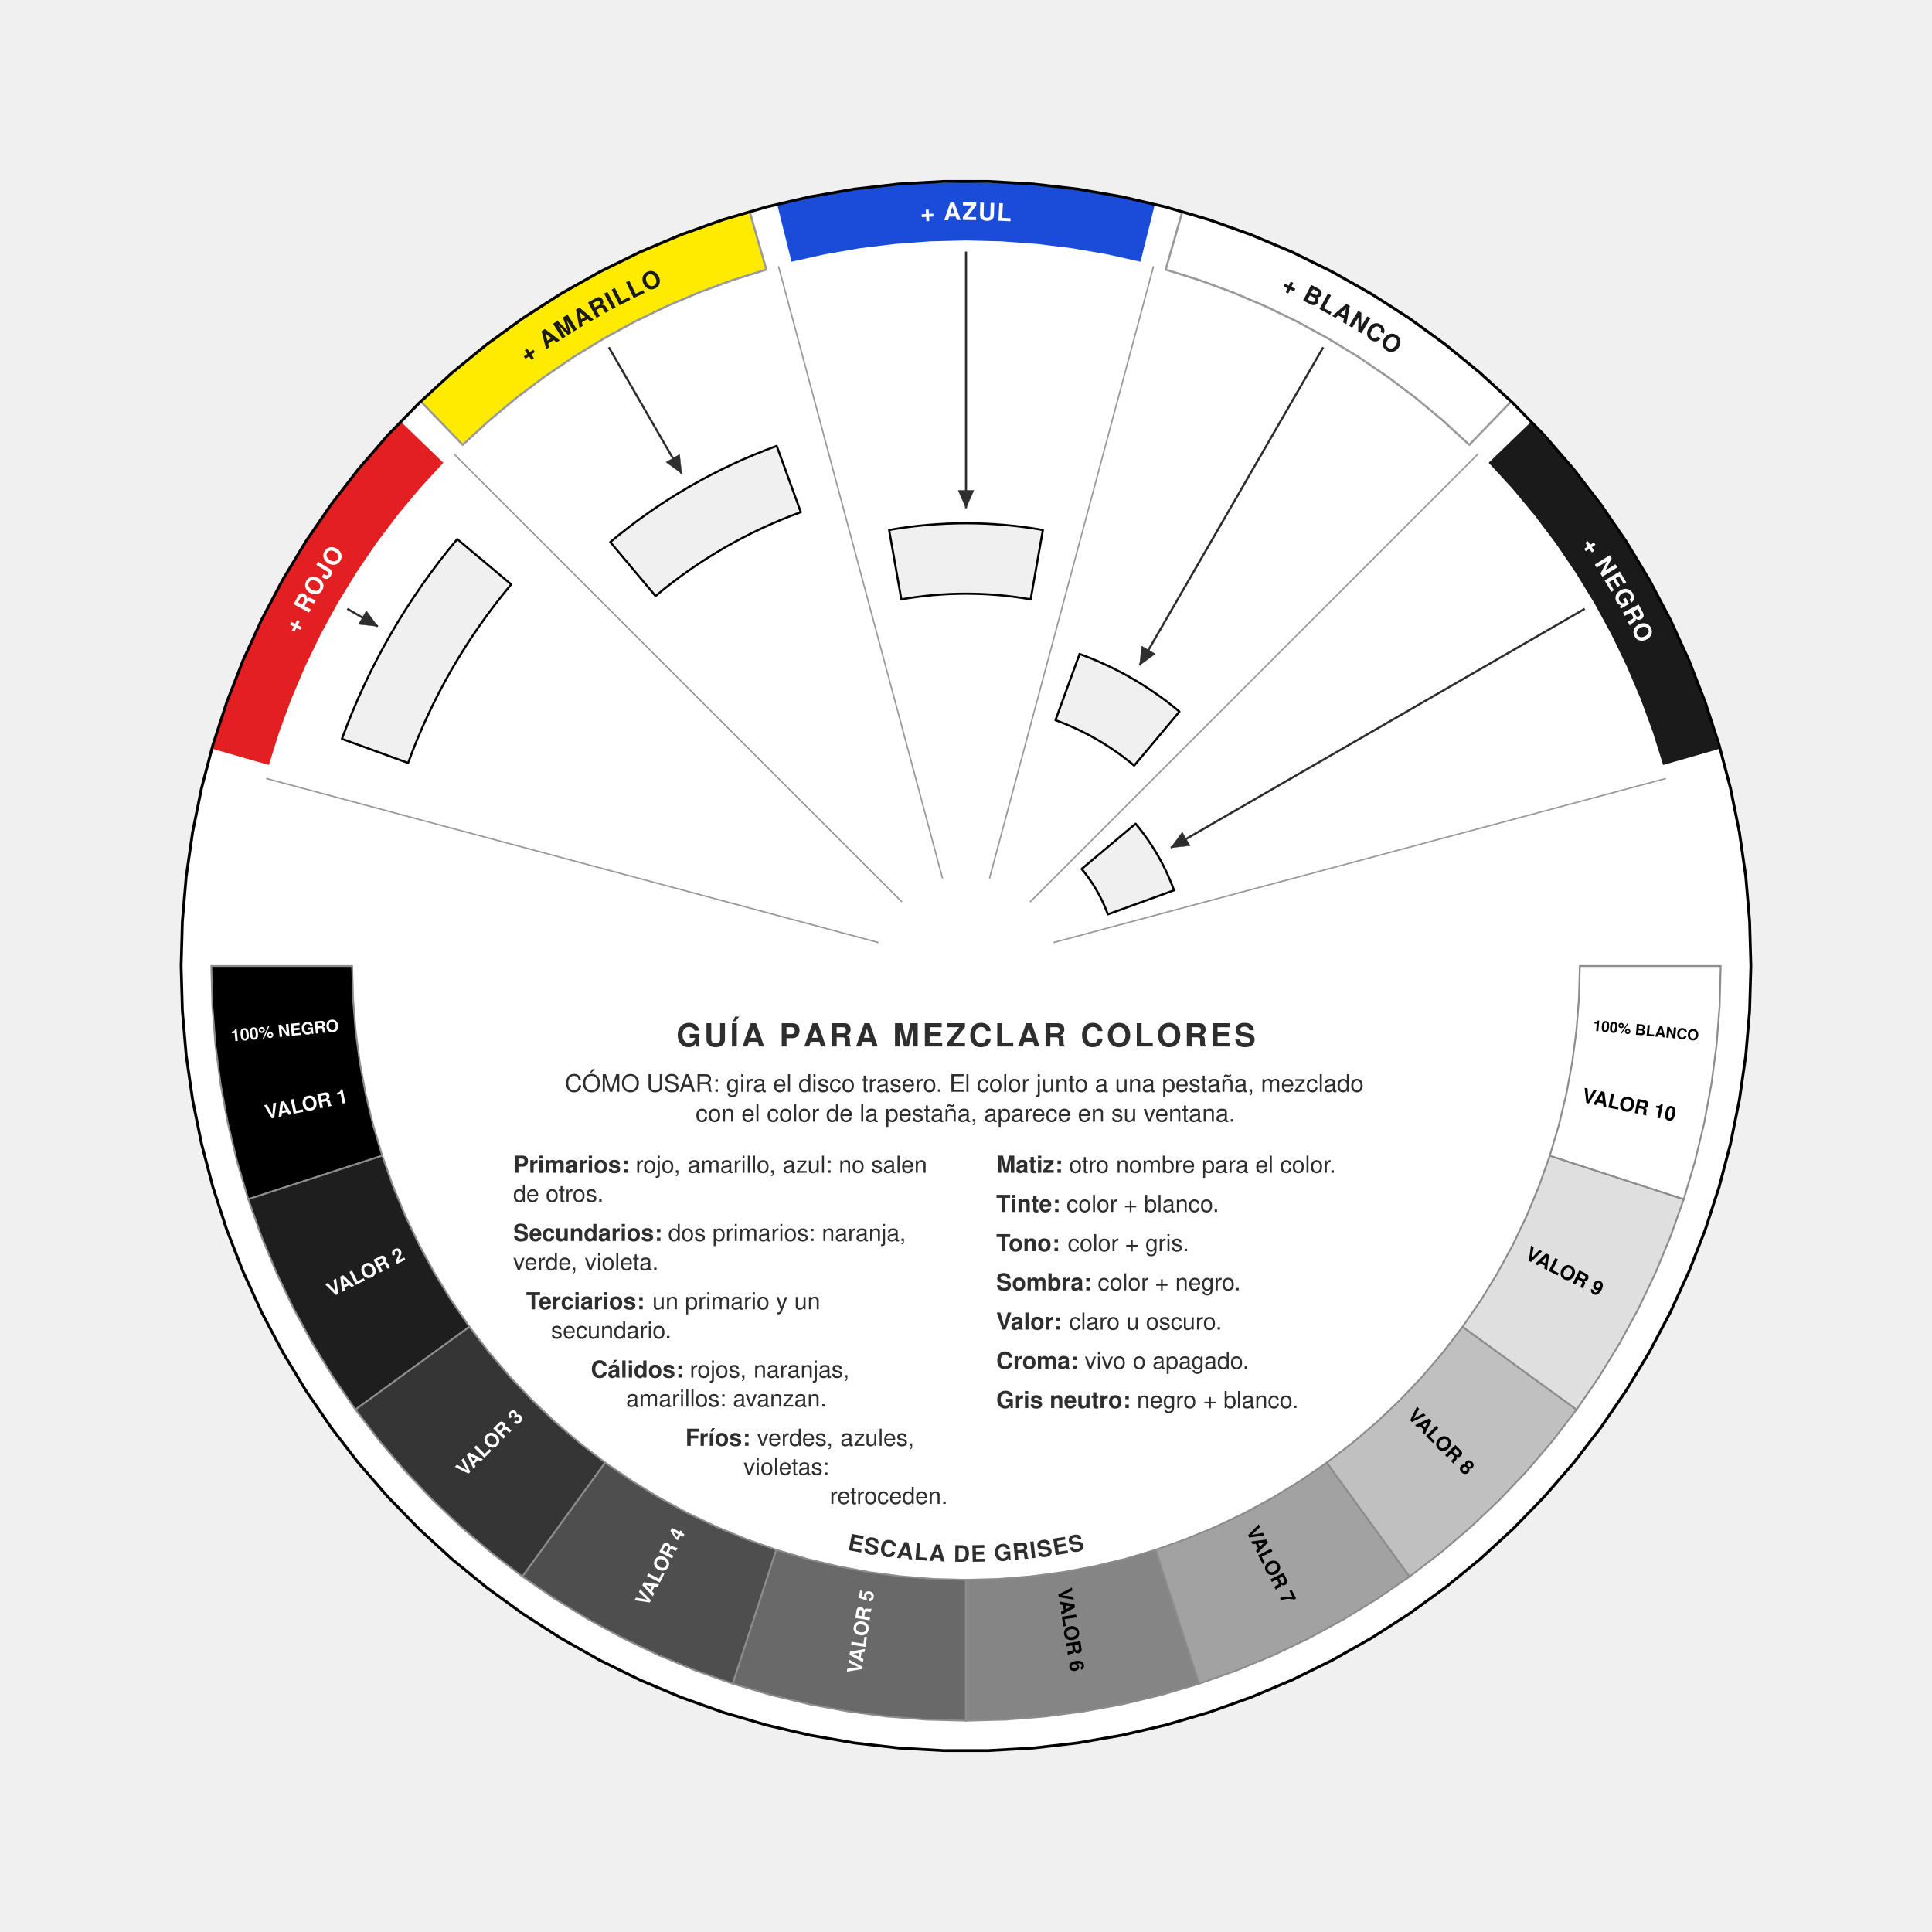
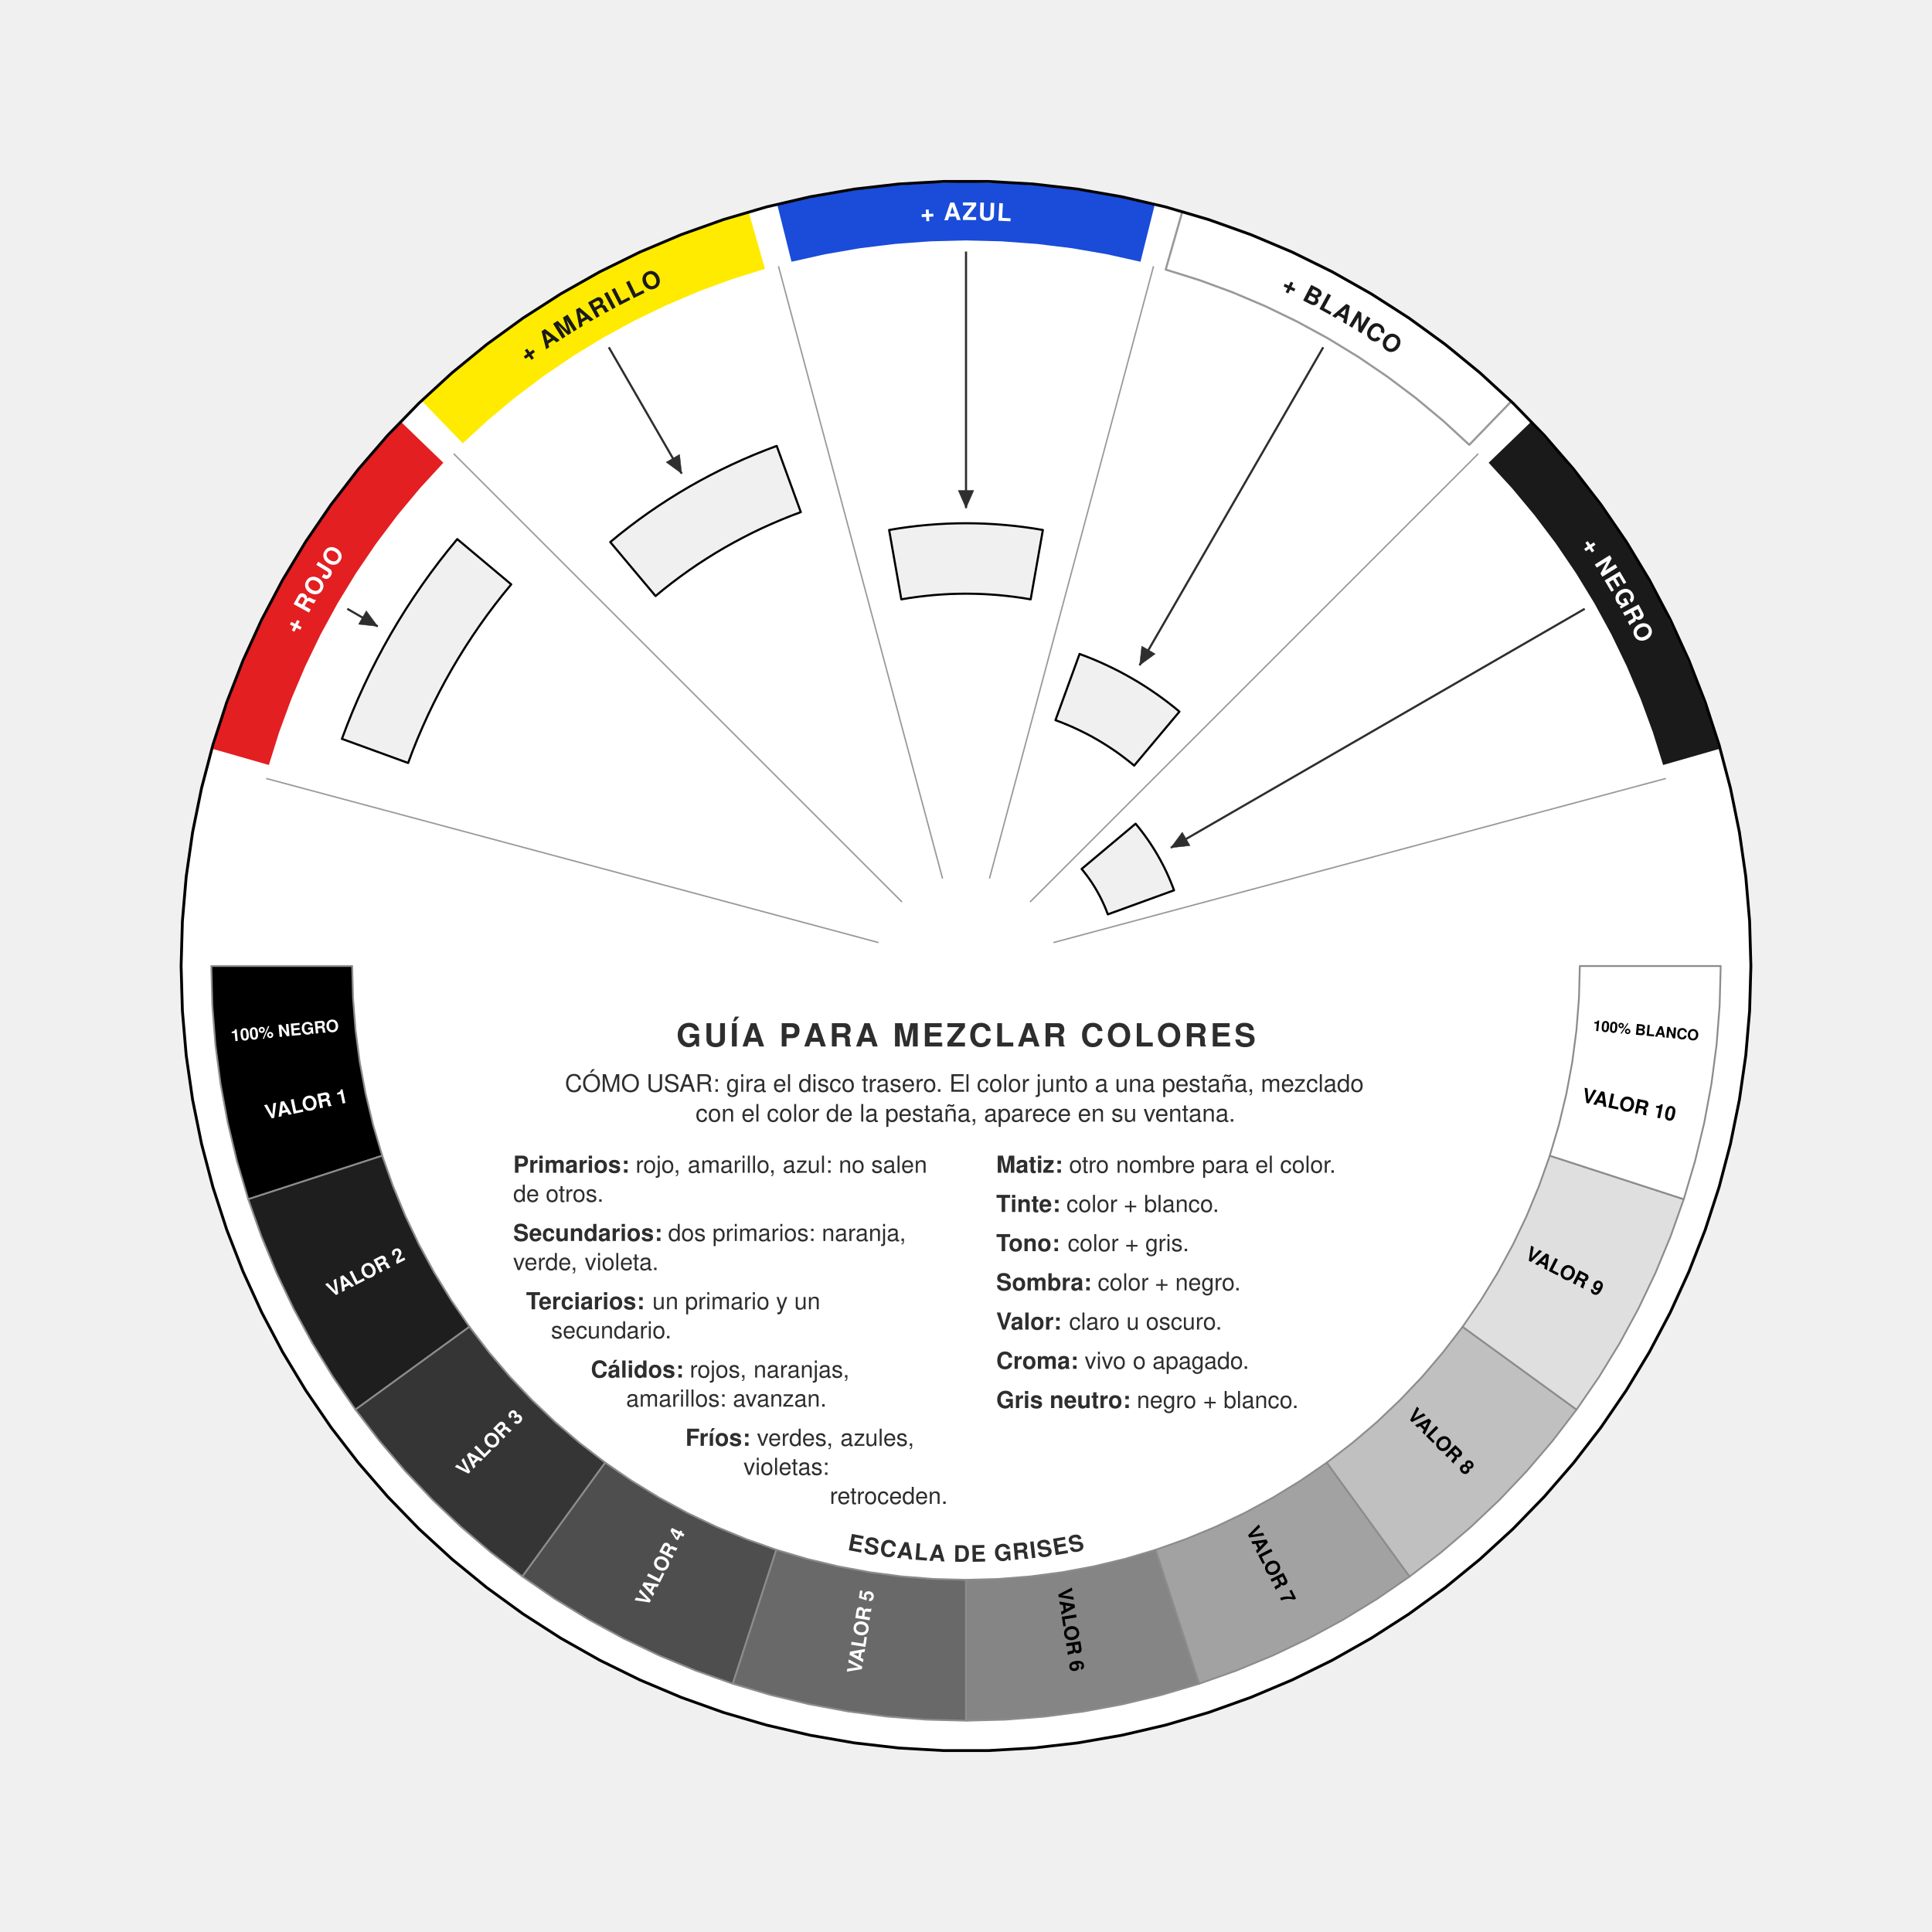
<svg xmlns="http://www.w3.org/2000/svg" viewBox="0 0 544.25 544.25" font-family="Helvetica, Arial, 'Liberation Sans', sans-serif">
  <path d="M493.23,272.13 L492.87,259.50 L491.79,246.92 L489.99,234.42 L487.48,222.05 L484.27,209.83 L480.37,197.82 L475.79,186.06 L470.54,174.57 L464.65,163.40 L458.13,152.59 L451.00,142.17 L443.29,132.17 L435.02,122.62 L426.22,113.57 L416.92,105.03 L407.14,97.03 L396.93,89.61 L386.30,82.79 L375.31,76.58 L363.98,71.00 L352.34,66.09 L340.45,61.85 L328.33,58.29 L316.03,55.43 L303.59,53.27 L291.05,51.83 L278.44,51.11 L265.81,51.11 L253.21,51.83 L240.66,53.27 L228.22,55.43 L215.92,58.29 L203.80,61.85 L191.91,66.09 L180.28,71.00 L168.94,76.58 L157.95,82.79 L147.33,89.61 L137.11,97.03 L127.33,105.03 L118.03,113.57 L109.23,122.62 L100.96,132.17 L93.25,142.17 L86.12,152.59 L79.60,163.40 L73.71,174.57 L68.46,186.06 L63.88,197.82 L59.98,209.83 L56.77,222.05 L54.26,234.42 L52.46,246.92 L51.38,259.50 L51.02,272.13 L51.38,284.75 L52.46,297.33 L54.26,309.83 L56.77,322.20 L59.98,334.42 L63.88,346.43 L68.46,358.19 L73.71,369.68 L79.60,380.85 L86.12,391.66 L93.25,402.09 L100.96,412.09 L109.23,421.63 L118.03,430.69 L127.33,439.22 L137.11,447.22 L147.33,454.64 L157.95,461.47 L168.94,467.68 L180.28,473.25 L191.91,478.16 L203.80,482.41 L215.92,485.96 L228.22,488.82 L240.66,490.98 L253.21,492.42 L265.81,493.14 L278.44,493.14 L291.05,492.42 L303.59,490.98 L316.03,488.82 L328.33,485.96 L340.45,482.41 L352.34,478.16 L363.98,473.25 L375.31,467.68 L386.30,461.47 L396.93,454.64 L407.14,447.22 L416.92,439.22 L426.22,430.69 L435.02,421.63 L443.29,412.09 L451.00,402.09 L458.13,391.66 L464.65,380.85 L470.54,369.68 L475.79,358.19 L480.37,346.43 L484.27,334.42 L487.48,322.20 L489.99,309.83 L491.79,297.33 L492.87,284.75 Z M128.81,151.87 L126.22,155.02 L123.70,158.23 L121.25,161.50 L118.87,164.82 L116.57,168.19 L114.34,171.60 L112.18,175.07 L110.10,178.58 L108.10,182.14 L106.18,185.74 L104.33,189.38 L102.57,193.06 L100.88,196.78 L99.28,200.53 L97.76,204.32 L96.32,208.14 L114.97,214.93 L116.25,211.51 L117.61,208.12 L119.05,204.77 L120.55,201.45 L122.13,198.16 L123.78,194.90 L125.50,191.68 L127.29,188.50 L129.15,185.36 L131.07,182.27 L133.07,179.21 L135.13,176.20 L137.25,173.23 L139.44,170.31 L141.69,167.44 L144.01,164.62 Z M218.80,125.62 L215.62,126.82 L212.46,128.09 L209.34,129.42 L206.24,130.83 L203.17,132.30 L200.14,133.84 L197.14,135.44 L194.17,137.11 L191.25,138.84 L188.36,140.64 L185.51,142.50 L182.70,144.42 L179.94,146.40 L177.22,148.44 L174.54,150.54 L171.91,152.70 L184.67,167.90 L186.96,166.01 L189.30,164.18 L191.67,162.40 L194.08,160.67 L196.53,158.99 L199.02,157.37 L201.54,155.80 L204.09,154.29 L206.68,152.84 L209.30,151.44 L211.95,150.09 L214.62,148.81 L217.33,147.59 L220.06,146.42 L222.81,145.31 L225.59,144.27 Z M293.78,149.30 L291.10,148.85 L288.41,148.47 L285.70,148.14 L283.00,147.88 L280.28,147.67 L277.57,147.52 L274.85,147.43 L272.13,147.40 L269.41,147.43 L266.69,147.52 L263.97,147.67 L261.26,147.88 L258.55,148.14 L255.85,148.47 L253.15,148.85 L250.47,149.30 L253.91,168.84 L256.17,168.46 L258.44,168.14 L260.71,167.87 L262.98,167.64 L265.27,167.47 L267.55,167.34 L269.84,167.27 L272.13,167.24 L274.41,167.27 L276.70,167.34 L278.99,167.47 L281.27,167.64 L283.54,167.87 L285.82,168.14 L288.08,168.46 L290.34,168.84 Z M332.25,200.47 L330.68,199.17 L329.07,197.91 L327.44,196.69 L325.78,195.50 L324.10,194.35 L322.39,193.23 L320.65,192.15 L318.90,191.12 L317.12,190.11 L315.32,189.15 L313.50,188.23 L311.66,187.35 L309.80,186.50 L307.92,185.70 L306.03,184.94 L304.12,184.22 L297.33,202.87 L298.84,203.44 L300.33,204.04 L301.81,204.67 L303.27,205.33 L304.72,206.03 L306.16,206.75 L307.58,207.51 L308.98,208.30 L310.36,209.12 L311.73,209.97 L313.07,210.85 L314.40,211.75 L315.71,212.69 L316.99,213.66 L318.26,214.65 L319.50,215.67 Z M330.73,250.80 L330.25,249.52 L329.74,248.26 L329.21,247.01 L328.65,245.77 L328.06,244.54 L327.44,243.33 L326.80,242.13 L326.13,240.94 L325.44,239.77 L324.72,238.62 L323.98,237.48 L323.21,236.36 L322.42,235.25 L321.60,234.16 L320.76,233.09 L319.90,232.04 L304.70,244.79 L305.29,245.51 L305.86,246.24 L306.42,246.98 L306.96,247.74 L307.48,248.50 L307.99,249.28 L308.48,250.07 L308.95,250.87 L309.40,251.67 L309.84,252.49 L310.26,253.32 L310.66,254.16 L311.04,255.00 L311.41,255.85 L311.75,256.72 L312.08,257.58 Z" fill="#ffffff" fill-rule="evenodd" />
  <path d="M113.08,118.54 L105.77,126.49 L98.85,134.79 L92.35,143.42 L86.27,152.35 L80.65,161.57 L75.47,171.06 L70.77,180.79 L66.55,190.73 L62.82,200.87 L59.59,211.18 L75.94,215.87 L78.92,206.35 L82.36,196.99 L86.26,187.81 L90.60,178.83 L95.37,170.08 L100.57,161.57 L106.18,153.32 L112.18,145.35 L118.56,137.69 L125.31,130.35 Z" fill="#e31f21" stroke="#ffffff" stroke-width="0.60" stroke-linejoin="round" />
  <text x="83.83" y="178.78" font-size="6.80" fill="#ffffff" font-weight="bold" transform="rotate(-63.09 83.83 178.78)">+</text>
  <text x="86.79" y="173.04" font-size="6.80" fill="#ffffff" font-weight="bold" transform="rotate(-61.20 86.79 173.04)">R</text>
  <text x="89.30" y="168.47" font-size="6.80" fill="#ffffff" font-weight="bold" transform="rotate(-59.73 89.30 168.47)">O</text>
  <text x="92.13" y="163.65" font-size="6.80" fill="#ffffff" font-weight="bold" transform="rotate(-58.41 92.13 163.65)">J</text>
  <text x="94.26" y="160.17" font-size="6.80" fill="#ffffff" font-weight="bold" transform="rotate(-57.09 94.26 160.17)">O</text>
  <path d="M128.81,151.87 L126.22,155.02 L123.70,158.23 L121.25,161.50 L118.87,164.82 L116.57,168.19 L114.34,171.60 L112.18,175.07 L110.10,178.58 L108.10,182.14 L106.18,185.74 L104.33,189.38 L102.57,193.06 L100.88,196.78 L99.28,200.53 L97.76,204.32 L96.32,208.14 L114.97,214.93 L116.25,211.51 L117.61,208.12 L119.05,204.77 L120.55,201.45 L122.13,198.16 L123.78,194.90 L125.50,191.68 L127.29,188.50 L129.15,185.36 L131.07,182.27 L133.07,179.21 L135.13,176.20 L137.25,173.23 L139.44,170.31 L141.69,167.44 L144.01,164.62 Z" fill="none" stroke="#000000" stroke-width="0.60" stroke-linejoin="round" />
  <path d="M97.83,171.50 L106.42,176.46" fill="none" stroke="#2e2e2e" stroke-width="0.60" stroke-linejoin="round" />
  <path d="M106.42,176.46 L100.99,175.86 L103.19,172.05 Z" fill="#2e2e2e" stroke="#2e2e2e" stroke-width="0.10" stroke-linejoin="round" />
-   <path d="M211.18,59.59 L200.87,62.82 L190.73,66.55 L180.79,70.77 L171.06,75.47 L161.57,80.65 L152.35,86.27 L143.42,92.35 L134.79,98.85 L126.49,105.77 L118.54,113.08 L130.35,125.31 L137.69,118.56 L145.35,112.18 L153.32,106.18 L161.57,100.57 L170.08,95.37 L178.83,90.60 L187.81,86.26 L196.99,82.36 L206.35,78.92 L215.87,75.94 Z" fill="#ffeb00" stroke="#999999" stroke-width="0.60" stroke-linejoin="round" />
+   <path d="M211.18,59.59 L200.87,62.82 L190.73,66.55 L180.79,70.77 L171.06,75.47 L161.57,80.65 L152.35,86.27 L143.42,92.35 L134.79,98.85 L126.49,105.77 L118.54,113.08 L130.35,125.31 L137.69,118.56 L145.35,112.18 L153.32,106.18 L161.57,100.57 L170.08,95.37 L178.83,90.60 L187.81,86.26 L196.99,82.36 L206.35,78.92 L215.87,75.94 Z" fill="#ffeb00" stroke="#ffffff" stroke-width="0.60" stroke-linejoin="round" />
  <text x="148.42" y="102.23" font-size="6.80" fill="#1a1a1a" font-weight="bold" transform="rotate(-35.52 148.42 102.23)">+</text>
  <text x="153.70" y="98.50" font-size="6.80" fill="#1a1a1a" font-weight="bold" transform="rotate(-33.63 153.70 98.50)">A</text>
  <text x="158.04" y="95.62" font-size="6.80" fill="#1a1a1a" font-weight="bold" transform="rotate(-32.10 158.04 95.62)">M</text>
  <text x="163.10" y="92.45" font-size="6.80" fill="#1a1a1a" font-weight="bold" transform="rotate(-30.58 163.10 92.45)">A</text>
  <text x="167.58" y="89.81" font-size="6.80" fill="#1a1a1a" font-weight="bold" transform="rotate(-29.16 167.58 89.81)">R</text>
  <text x="172.14" y="87.28" font-size="6.80" fill="#1a1a1a" font-weight="bold" transform="rotate(-28.15 172.14 87.28)">I</text>
  <text x="174.07" y="86.24" font-size="6.80" fill="#1a1a1a" font-weight="bold" transform="rotate(-27.25 174.07 86.24)">L</text>
  <text x="178.03" y="84.21" font-size="6.80" fill="#1a1a1a" font-weight="bold" transform="rotate(-26.03 178.03 84.21)">L</text>
  <text x="182.03" y="82.25" font-size="6.80" fill="#1a1a1a" font-weight="bold" transform="rotate(-24.66 182.03 82.25)">O</text>
  <path d="M218.80,125.62 L215.62,126.82 L212.46,128.09 L209.34,129.42 L206.24,130.83 L203.17,132.30 L200.14,133.84 L197.14,135.44 L194.17,137.11 L191.25,138.84 L188.36,140.64 L185.51,142.50 L182.70,144.42 L179.94,146.40 L177.22,148.44 L174.54,150.54 L171.91,152.70 L184.67,167.90 L186.96,166.01 L189.30,164.18 L191.67,162.40 L194.08,160.67 L196.53,158.99 L199.02,157.37 L201.54,155.80 L204.09,154.29 L206.68,152.84 L209.30,151.44 L211.95,150.09 L214.62,148.81 L217.33,147.59 L220.06,146.42 L222.81,145.31 L225.59,144.27 Z" fill="none" stroke="#000000" stroke-width="0.60" stroke-linejoin="round" />
  <path d="M171.50,97.83 L192.05,133.43" fill="none" stroke="#2e2e2e" stroke-width="0.60" stroke-linejoin="round" />
  <path d="M192.05,133.43 L187.64,130.20 L191.45,128.00 Z" fill="#2e2e2e" stroke="#2e2e2e" stroke-width="0.10" stroke-linejoin="round" />
  <path d="M325.62,57.59 L315.07,55.23 L304.43,53.40 L293.70,52.08 L282.93,51.29 L272.13,51.02 L261.33,51.29 L250.55,52.08 L239.83,53.40 L229.18,55.23 L218.64,57.59 L222.75,74.09 L232.48,71.92 L242.31,70.22 L252.21,69.01 L262.16,68.28 L272.13,68.03 L282.10,68.28 L292.04,69.01 L301.94,70.22 L311.77,71.92 L321.50,74.09 Z" fill="#1a4cd9" stroke="#ffffff" stroke-width="0.60" stroke-linejoin="round" />
  <text x="259.39" y="62.35" font-size="6.80" fill="#ffffff" font-weight="bold" transform="rotate(-2.93 259.39 62.35)">+</text>
  <text x="265.84" y="62.06" font-size="6.80" fill="#ffffff" font-weight="bold" transform="rotate(-1.04 265.84 62.06)">A</text>
  <text x="271.05" y="61.97" font-size="6.80" fill="#ffffff" font-weight="bold" transform="rotate(0.27 271.05 61.97)">Z</text>
  <text x="275.51" y="61.99" font-size="6.80" fill="#ffffff" font-weight="bold" transform="rotate(1.59 275.51 61.99)">U</text>
  <text x="280.71" y="62.14" font-size="6.80" fill="#ffffff" font-weight="bold" transform="rotate(2.91 280.71 62.14)">L</text>
  <path d="M293.78,149.30 L291.10,148.85 L288.41,148.47 L285.70,148.14 L283.00,147.88 L280.28,147.67 L277.57,147.52 L274.85,147.43 L272.13,147.40 L269.41,147.43 L266.69,147.52 L263.97,147.67 L261.26,147.88 L258.55,148.14 L255.85,148.47 L253.15,148.85 L250.47,149.30 L253.91,168.84 L256.17,168.46 L258.44,168.14 L260.71,167.87 L262.98,167.64 L265.27,167.47 L267.55,167.34 L269.84,167.27 L272.13,167.24 L274.41,167.27 L276.70,167.34 L278.99,167.47 L281.27,167.64 L283.54,167.87 L285.82,168.14 L288.08,168.46 L290.34,168.84 Z" fill="none" stroke="#000000" stroke-width="0.60" stroke-linejoin="round" />
  <path d="M272.13,70.87 L272.13,143.15" fill="none" stroke="#2e2e2e" stroke-width="0.60" stroke-linejoin="round" />
  <path d="M272.13,143.15 L269.93,138.15 L274.33,138.15 Z" fill="#2e2e2e" stroke="#2e2e2e" stroke-width="0.10" stroke-linejoin="round" />
  <path d="M425.72,113.08 L417.76,105.77 L409.46,98.85 L400.83,92.35 L391.90,86.27 L382.68,80.65 L373.19,75.47 L363.46,70.77 L353.52,66.55 L343.38,62.82 L333.07,59.59 L328.38,75.94 L337.90,78.92 L347.26,82.36 L356.44,86.26 L365.42,90.60 L374.17,95.37 L382.69,100.57 L390.93,106.18 L398.90,112.18 L406.56,118.56 L413.90,125.31 Z" fill="#ffffff" stroke="#999999" stroke-width="0.60" stroke-linejoin="round" />
  <text x="360.78" y="81.58" font-size="6.80" fill="#1a1a1a" font-weight="bold" transform="rotate(25.49 360.78 81.58)">+</text>
  <text x="366.60" y="84.39" font-size="6.80" fill="#1a1a1a" font-weight="bold" transform="rotate(27.38 366.60 84.39)">B</text>
  <text x="371.22" y="86.79" font-size="6.80" fill="#1a1a1a" font-weight="bold" transform="rotate(28.70 371.22 86.79)">L</text>
  <text x="375.13" y="88.93" font-size="6.80" fill="#1a1a1a" font-weight="bold" transform="rotate(30.02 375.13 88.93)">A</text>
  <text x="379.64" y="91.54" font-size="6.80" fill="#1a1a1a" font-weight="bold" transform="rotate(31.44 379.64 91.54)">N</text>
  <text x="384.08" y="94.26" font-size="6.80" fill="#1a1a1a" font-weight="bold" transform="rotate(32.86 384.08 94.26)">C</text>
  <text x="388.45" y="97.09" font-size="6.80" fill="#1a1a1a" font-weight="bold" transform="rotate(34.33 388.45 97.09)">O</text>
  <path d="M332.25,200.47 L330.68,199.17 L329.07,197.91 L327.44,196.69 L325.78,195.50 L324.10,194.35 L322.39,193.23 L320.65,192.15 L318.90,191.12 L317.12,190.11 L315.32,189.15 L313.50,188.23 L311.66,187.35 L309.80,186.50 L307.92,185.70 L306.03,184.94 L304.12,184.22 L297.33,202.87 L298.84,203.44 L300.33,204.04 L301.81,204.67 L303.27,205.33 L304.72,206.03 L306.16,206.75 L307.58,207.51 L308.98,208.30 L310.36,209.12 L311.73,209.97 L313.07,210.85 L314.40,211.75 L315.71,212.69 L316.99,213.66 L318.26,214.65 L319.50,215.67 Z" fill="none" stroke="#000000" stroke-width="0.60" stroke-linejoin="round" />
  <path d="M372.76,97.83 L321.02,187.43" fill="none" stroke="#2e2e2e" stroke-width="0.60" stroke-linejoin="round" />
  <path d="M321.02,187.43 L321.62,182.00 L325.43,184.20 Z" fill="#2e2e2e" stroke="#2e2e2e" stroke-width="0.10" stroke-linejoin="round" />
  <path d="M484.66,211.18 L481.43,200.87 L477.70,190.73 L473.48,180.79 L468.78,171.06 L463.61,161.57 L457.98,152.35 L451.90,143.42 L445.40,134.79 L438.49,126.49 L431.17,118.54 L418.94,130.35 L425.69,137.69 L432.07,145.35 L438.08,153.32 L443.68,161.57 L448.88,170.08 L453.65,178.83 L457.99,187.81 L461.89,196.99 L465.33,206.35 L468.31,215.87 Z" fill="#1a1a1a" stroke="#ffffff" stroke-width="0.60" stroke-linejoin="round" />
  <text x="445.44" y="153.26" font-size="6.80" fill="#ffffff" font-weight="bold" transform="rotate(56.10 445.44 153.26)">+</text>
  <text x="449.02" y="158.64" font-size="6.80" fill="#ffffff" font-weight="bold" transform="rotate(57.99 449.02 158.64)">N</text>
  <text x="451.77" y="163.06" font-size="6.80" fill="#ffffff" font-weight="bold" transform="rotate(59.36 451.77 163.06)">E</text>
  <text x="454.24" y="167.22" font-size="6.80" fill="#ffffff" font-weight="bold" transform="rotate(60.78 454.24 167.22)">G</text>
  <text x="456.96" y="172.11" font-size="6.80" fill="#ffffff" font-weight="bold" transform="rotate(62.25 456.96 172.11)">R</text>
  <text x="459.39" y="176.72" font-size="6.80" fill="#ffffff" font-weight="bold" transform="rotate(63.72 459.39 176.72)">O</text>
  <path d="M330.73,250.80 L330.25,249.52 L329.74,248.26 L329.21,247.01 L328.65,245.77 L328.06,244.54 L327.44,243.33 L326.80,242.13 L326.13,240.94 L325.44,239.77 L324.72,238.62 L323.98,237.48 L323.21,236.36 L322.42,235.25 L321.60,234.16 L320.76,233.09 L319.90,232.04 L304.70,244.79 L305.29,245.51 L305.86,246.24 L306.42,246.98 L306.96,247.74 L307.48,248.50 L307.99,249.28 L308.48,250.07 L308.95,250.87 L309.40,251.67 L309.84,252.49 L310.26,253.32 L310.66,254.16 L311.04,255.00 L311.41,255.85 L311.75,256.72 L312.08,257.58 Z" fill="none" stroke="#000000" stroke-width="0.60" stroke-linejoin="round" />
  <path d="M446.42,171.50 L329.82,238.82" fill="none" stroke="#2e2e2e" stroke-width="0.60" stroke-linejoin="round" />
  <path d="M329.82,238.82 L333.05,234.41 L335.25,238.22 Z" fill="#2e2e2e" stroke="#2e2e2e" stroke-width="0.10" stroke-linejoin="round" />
  <path d="M247.48,265.52 L74.99,219.30" fill="none" stroke="#999999" stroke-width="0.40" stroke-linejoin="round" />
  <path d="M254.09,254.09 L127.81,127.81" fill="none" stroke="#999999" stroke-width="0.40" stroke-linejoin="round" />
  <path d="M265.52,247.48 L219.30,74.99" fill="none" stroke="#999999" stroke-width="0.40" stroke-linejoin="round" />
  <path d="M278.73,247.48 L324.95,74.99" fill="none" stroke="#999999" stroke-width="0.40" stroke-linejoin="round" />
  <path d="M290.17,254.09 L416.44,127.81" fill="none" stroke="#999999" stroke-width="0.40" stroke-linejoin="round" />
  <path d="M296.77,265.52 L469.27,219.30" fill="none" stroke="#999999" stroke-width="0.40" stroke-linejoin="round" />
  <path d="M59.53,272.13 L59.82,283.25 L60.69,294.35 L62.14,305.38 L64.17,316.33 L66.77,327.15 L69.93,337.82 L107.68,325.56 L105.10,316.88 L102.99,308.08 L101.34,299.18 L100.16,290.20 L99.45,281.18 L99.21,272.13 Z" fill="#000000" stroke="#8c8c8c" stroke-width="0.50" stroke-linejoin="round" />
  <text x="65.20" y="293.39" font-size="4.70" fill="#ffffff" font-weight="bold" transform="rotate(-5.40 65.20 293.39)">100% NEGRO</text>
  <text x="75.08" y="315.35" font-size="5.60" fill="#ffffff" font-weight="bold" transform="rotate(-11.80 75.08 315.35)">VALOR 1</text>
  <path d="M69.93,337.82 L73.65,348.31 L77.91,358.60 L82.70,368.64 L88.01,378.43 L93.83,387.92 L100.13,397.09 L132.24,373.76 L127.11,366.30 L122.38,358.58 L118.06,350.63 L114.16,342.46 L110.70,334.09 L107.68,325.56 Z" fill="#1e1e1e" stroke="#8c8c8c" stroke-width="0.50" stroke-linejoin="round" />
  <text x="93.31" y="365.50" font-size="5.60" fill="#ffffff" font-weight="bold" transform="rotate(-27.00 93.31 365.50)">VALOR 2</text>
  <path d="M100.13,397.09 L106.91,405.92 L114.13,414.38 L121.80,422.46 L129.87,430.12 L138.33,437.35 L147.16,444.12 L170.49,412.02 L163.31,406.50 L156.42,400.63 L149.86,394.39 L143.63,387.83 L137.75,380.94 L132.24,373.76 Z" fill="#353535" stroke="#8c8c8c" stroke-width="0.50" stroke-linejoin="round" />
  <text x="130.91" y="416.19" font-size="5.60" fill="#ffffff" font-weight="bold" transform="rotate(-45.00 130.91 416.19)">VALOR 3</text>
  <path d="M147.16,444.12 L156.34,450.43 L165.83,456.24 L175.61,461.55 L185.65,466.34 L195.94,470.60 L206.43,474.32 L218.69,436.58 L210.16,433.55 L201.80,430.09 L193.62,426.19 L185.67,421.87 L177.95,417.14 L170.49,412.02 Z" fill="#4e4e4e" stroke="#8c8c8c" stroke-width="0.50" stroke-linejoin="round" />
  <text x="182.34" y="452.77" font-size="5.60" fill="#ffffff" font-weight="bold" transform="rotate(-63.00 182.34 452.77)">VALOR 4</text>
  <path d="M206.43,474.32 L217.10,477.48 L227.92,480.08 L238.87,482.11 L249.90,483.56 L261.00,484.43 L272.13,484.72 L272.13,445.04 L263.08,444.80 L254.05,444.09 L245.08,442.91 L236.18,441.26 L227.37,439.15 L218.69,436.58 Z" fill="#696969" stroke="#8c8c8c" stroke-width="0.50" stroke-linejoin="round" />
  <text x="242.56" y="471.68" font-size="5.60" fill="#ffffff" font-weight="bold" transform="rotate(-81.00 242.56 471.68)">VALOR 5</text>
  <path d="M272.13,484.72 L283.25,484.43 L294.35,483.56 L305.38,482.11 L316.33,480.08 L327.15,477.48 L337.82,474.32 L325.56,436.58 L316.88,439.15 L308.08,441.26 L299.18,442.91 L290.20,444.09 L281.18,444.80 L272.13,445.04 Z" fill="#858585" stroke="#8c8c8c" stroke-width="0.50" stroke-linejoin="round" />
  <text x="297.89" y="447.71" font-size="5.60" fill="#000000" font-weight="bold" transform="rotate(81.00 297.89 447.71)">VALOR 6</text>
  <path d="M337.82,474.32 L348.31,470.60 L358.60,466.34 L368.64,461.55 L378.43,456.24 L387.92,450.43 L397.09,444.12 L373.76,412.02 L366.30,417.14 L358.58,421.87 L350.63,426.19 L342.46,430.09 L334.09,433.55 L325.56,436.58 Z" fill="#a2a2a2" stroke="#8c8c8c" stroke-width="0.50" stroke-linejoin="round" />
  <text x="350.89" y="431.15" font-size="5.60" fill="#000000" font-weight="bold" transform="rotate(63.00 350.89 431.15)">VALOR 7</text>
  <path d="M397.09,444.12 L405.92,437.35 L414.38,430.12 L422.46,422.46 L430.12,414.38 L437.35,405.92 L444.12,397.09 L412.02,373.76 L406.50,380.94 L400.63,387.83 L394.39,394.39 L387.83,400.63 L380.94,406.50 L373.76,412.02 Z" fill="#c0c0c0" stroke="#8c8c8c" stroke-width="0.50" stroke-linejoin="round" />
  <text x="396.18" y="399.03" font-size="5.60" fill="#000000" font-weight="bold" transform="rotate(45.00 396.18 399.03)">VALOR 8</text>
  <path d="M444.12,397.09 L450.43,387.92 L456.24,378.43 L461.55,368.64 L466.34,358.60 L470.60,348.31 L474.32,337.82 L436.58,325.56 L433.55,334.09 L430.09,342.46 L426.19,350.63 L421.87,358.58 L417.14,366.30 L412.02,373.76 Z" fill="#dfdfdf" stroke="#8c8c8c" stroke-width="0.50" stroke-linejoin="round" />
  <text x="429.32" y="354.48" font-size="5.60" fill="#000000" font-weight="bold" transform="rotate(27.00 429.32 354.48)">VALOR 9</text>
  <path d="M474.32,337.82 L477.48,327.15 L480.08,316.33 L482.11,305.38 L483.56,294.35 L484.43,283.25 L484.72,272.13 L445.04,272.13 L444.80,281.18 L444.09,290.20 L442.91,299.18 L441.26,308.08 L439.15,316.88 L436.58,325.56 Z" fill="#ffffff" stroke="#8c8c8c" stroke-width="0.50" stroke-linejoin="round" />
  <text x="448.64" y="290.33" font-size="4.20" fill="#000000" font-weight="bold" transform="rotate(5.40 448.64 290.33)">100% BLANCO</text>
  <text x="445.41" y="310.39" font-size="5.60" fill="#000000" font-weight="bold" transform="rotate(11.80 445.41 310.39)">VALOR 10</text>
  <text x="238.63" y="436.61" font-size="6.40" fill="#2e2e2e" font-weight="bold" transform="rotate(10.78 238.63 436.61)">E</text>
  <text x="243.12" y="437.46" font-size="6.40" fill="#2e2e2e" font-weight="bold" transform="rotate(9.22 243.12 437.46)">S</text>
  <text x="247.63" y="438.19" font-size="6.40" fill="#2e2e2e" font-weight="bold" transform="rotate(7.60 247.63 438.19)">C</text>
  <text x="252.51" y="438.84" font-size="6.40" fill="#2e2e2e" font-weight="bold" transform="rotate(5.92 252.51 438.84)">A</text>
  <text x="257.40" y="439.34" font-size="6.40" fill="#2e2e2e" font-weight="bold" transform="rotate(4.37 257.40 439.34)">L</text>
  <text x="261.60" y="439.66" font-size="6.40" fill="#2e2e2e" font-weight="bold" transform="rotate(2.81 261.60 439.66)">A</text>
  <text x="268.59" y="439.95" font-size="6.40" fill="#2e2e2e" font-weight="bold" transform="rotate(0.42 268.59 439.95)">D</text>
  <text x="273.51" y="439.98" font-size="6.40" fill="#2e2e2e" font-weight="bold" transform="rotate(-1.20 273.51 439.98)">E</text>
  <text x="280.16" y="439.80" font-size="6.40" fill="#2e2e2e" font-weight="bold" transform="rotate(-3.59 280.16 439.80)">G</text>
  <text x="285.43" y="439.46" font-size="6.40" fill="#2e2e2e" font-weight="bold" transform="rotate(-5.33 285.43 439.46)">R</text>
  <text x="290.33" y="438.99" font-size="6.40" fill="#2e2e2e" font-weight="bold" transform="rotate(-6.53 290.33 438.99)">I</text>
  <text x="292.39" y="438.76" font-size="6.40" fill="#2e2e2e" font-weight="bold" transform="rotate(-7.66 292.39 438.76)">S</text>
  <text x="296.92" y="438.15" font-size="6.40" fill="#2e2e2e" font-weight="bold" transform="rotate(-9.22 296.92 438.15)">E</text>
  <text x="301.43" y="437.41" font-size="6.40" fill="#2e2e2e" font-weight="bold" transform="rotate(-10.78 301.43 437.41)">S</text>
  <text x="190.53" y="294.80" font-size="9.00" fill="#2e2e2e" font-weight="bold">G</text>
  <text x="198.33" y="294.80" font-size="9.00" fill="#2e2e2e" font-weight="bold">U</text>
  <text x="205.63" y="294.80" font-size="9.00" fill="#2e2e2e" font-weight="bold">Í</text>
  <text x="208.93" y="294.80" font-size="9.00" fill="#2e2e2e" font-weight="bold">A</text>
  <text x="219.53" y="294.80" font-size="9.00" fill="#2e2e2e" font-weight="bold">P</text>
  <text x="226.33" y="294.80" font-size="9.00" fill="#2e2e2e" font-weight="bold">A</text>
  <text x="233.63" y="294.80" font-size="9.00" fill="#2e2e2e" font-weight="bold">R</text>
  <text x="240.93" y="294.80" font-size="9.00" fill="#2e2e2e" font-weight="bold">A</text>
  <text x="251.53" y="294.80" font-size="9.00" fill="#2e2e2e" font-weight="bold">M</text>
  <text x="259.82" y="294.80" font-size="9.00" fill="#2e2e2e" font-weight="bold">E</text>
  <text x="266.63" y="294.80" font-size="9.00" fill="#2e2e2e" font-weight="bold">Z</text>
  <text x="272.93" y="294.80" font-size="9.00" fill="#2e2e2e" font-weight="bold">C</text>
  <text x="280.22" y="294.80" font-size="9.00" fill="#2e2e2e" font-weight="bold">L</text>
  <text x="286.52" y="294.80" font-size="9.00" fill="#2e2e2e" font-weight="bold">A</text>
  <text x="293.82" y="294.80" font-size="9.00" fill="#2e2e2e" font-weight="bold">R</text>
  <text x="304.42" y="294.80" font-size="9.00" fill="#2e2e2e" font-weight="bold">C</text>
  <text x="311.72" y="294.80" font-size="9.00" fill="#2e2e2e" font-weight="bold">O</text>
  <text x="319.52" y="294.80" font-size="9.00" fill="#2e2e2e" font-weight="bold">L</text>
  <text x="325.82" y="294.80" font-size="9.00" fill="#2e2e2e" font-weight="bold">O</text>
  <text x="333.62" y="294.80" font-size="9.00" fill="#2e2e2e" font-weight="bold">R</text>
  <text x="340.92" y="294.80" font-size="9.00" fill="#2e2e2e" font-weight="bold">E</text>
  <text x="347.72" y="294.80" font-size="9.00" fill="#2e2e2e" font-weight="bold">S</text>
  <text x="159.13" y="307.56" font-size="6.80" fill="#2e2e2e">CÓMO USAR: gira el disco trasero. El color junto a una pestaña, mezclado</text>
  <text x="195.96" y="315.96" font-size="6.80" fill="#2e2e2e">con el color de la pestaña, aparece en su ventana.</text>
  <text x="144.57" y="330.36" font-size="6.60" fill="#2e2e2e" font-weight="bold">Primarios:</text>
  <text x="179.05" y="330.36" font-size="6.60" fill="#2e2e2e">rojo,</text>
  <text x="193.72" y="330.36" font-size="6.60" fill="#2e2e2e">amarillo,</text>
  <text x="220.49" y="330.36" font-size="6.60" fill="#2e2e2e">azul:</text>
  <text x="236.26" y="330.36" font-size="6.60" fill="#2e2e2e">no</text>
  <text x="245.43" y="330.36" font-size="6.60" fill="#2e2e2e">salen</text>
  <text x="144.57" y="338.54" font-size="6.60" fill="#2e2e2e">de</text>
  <text x="153.74" y="338.54" font-size="6.60" fill="#2e2e2e">otros.</text>
  <text x="144.57" y="349.59" font-size="6.60" fill="#2e2e2e" font-weight="bold">Secundarios:</text>
  <text x="188.21" y="349.59" font-size="6.60" fill="#2e2e2e">dos</text>
  <text x="200.69" y="349.59" font-size="6.60" fill="#2e2e2e">primarios:</text>
  <text x="231.49" y="349.59" font-size="6.60" fill="#2e2e2e">naranja,</text>
  <text x="144.57" y="357.78" font-size="6.60" fill="#2e2e2e">verde,</text>
  <text x="164.74" y="357.78" font-size="6.60" fill="#2e2e2e">violeta.</text>
  <text x="148.20" y="368.82" font-size="6.60" fill="#2e2e2e" font-weight="bold">Terciarios:</text>
  <text x="183.78" y="368.82" font-size="6.60" fill="#2e2e2e">un</text>
  <text x="192.95" y="368.82" font-size="6.60" fill="#2e2e2e">primario</text>
  <text x="218.62" y="368.82" font-size="6.60" fill="#2e2e2e">y</text>
  <text x="223.75" y="368.82" font-size="6.60" fill="#2e2e2e">un</text>
  <text x="155.22" y="377.01" font-size="6.60" fill="#2e2e2e">secundario.</text>
  <text x="166.42" y="388.06" font-size="6.60" fill="#2e2e2e" font-weight="bold">Cálidos:</text>
  <text x="194.30" y="388.06" font-size="6.60" fill="#2e2e2e">rojos,</text>
  <text x="212.27" y="388.06" font-size="6.60" fill="#2e2e2e">naranjas,</text>
  <text x="176.38" y="396.24" font-size="6.60" fill="#2e2e2e">amarillos:</text>
  <text x="206.45" y="396.24" font-size="6.60" fill="#2e2e2e">avanzan.</text>
  <text x="193.09" y="407.29" font-size="6.60" fill="#2e2e2e" font-weight="bold">Fríos:</text>
  <text x="213.25" y="407.29" font-size="6.60" fill="#2e2e2e">verdes,</text>
  <text x="236.73" y="407.29" font-size="6.60" fill="#2e2e2e">azules,</text>
  <text x="209.46" y="415.47" font-size="6.60" fill="#2e2e2e">violetas:</text>
  <text x="233.75" y="423.66" font-size="6.60" fill="#2e2e2e">retroceden.</text>
  <text x="280.63" y="330.36" font-size="6.60" fill="#2e2e2e" font-weight="bold">Matiz:</text>
  <text x="301.16" y="330.36" font-size="6.60" fill="#2e2e2e">otro</text>
  <text x="314.37" y="330.36" font-size="6.60" fill="#2e2e2e">nombre</text>
  <text x="338.58" y="330.36" font-size="6.60" fill="#2e2e2e">para</text>
  <text x="353.62" y="330.36" font-size="6.60" fill="#2e2e2e">el</text>
  <text x="360.59" y="330.36" font-size="6.60" fill="#2e2e2e">color.</text>
  <text x="280.63" y="341.41" font-size="6.60" fill="#2e2e2e" font-weight="bold">Tinte:</text>
  <text x="300.43" y="341.41" font-size="6.60" fill="#2e2e2e">color</text>
  <text x="316.57" y="341.41" font-size="6.60" fill="#2e2e2e">+</text>
  <text x="322.26" y="341.41" font-size="6.60" fill="#2e2e2e">blanco.</text>
  <text x="280.63" y="352.46" font-size="6.60" fill="#2e2e2e" font-weight="bold">Tono:</text>
  <text x="300.79" y="352.46" font-size="6.60" fill="#2e2e2e">color</text>
  <text x="316.93" y="352.46" font-size="6.60" fill="#2e2e2e">+</text>
  <text x="322.62" y="352.46" font-size="6.60" fill="#2e2e2e">gris.</text>
  <text x="280.63" y="363.50" font-size="6.60" fill="#2e2e2e" font-weight="bold">Sombra:</text>
  <text x="309.23" y="363.50" font-size="6.60" fill="#2e2e2e">color</text>
  <text x="325.37" y="363.50" font-size="6.60" fill="#2e2e2e">+</text>
  <text x="331.06" y="363.50" font-size="6.60" fill="#2e2e2e">negro.</text>
  <text x="280.63" y="374.55" font-size="6.60" fill="#2e2e2e" font-weight="bold">Valor:</text>
  <text x="301.17" y="374.55" font-size="6.60" fill="#2e2e2e">claro</text>
  <text x="317.31" y="374.55" font-size="6.60" fill="#2e2e2e">u</text>
  <text x="322.81" y="374.55" font-size="6.60" fill="#2e2e2e">oscuro.</text>
  <text x="280.63" y="385.60" font-size="6.60" fill="#2e2e2e" font-weight="bold">Croma:</text>
  <text x="305.56" y="385.60" font-size="6.60" fill="#2e2e2e">vivo</text>
  <text x="319.13" y="385.60" font-size="6.60" fill="#2e2e2e">o</text>
  <text x="324.64" y="385.60" font-size="6.60" fill="#2e2e2e">apagado.</text>
  <text x="280.63" y="396.65" font-size="6.60" fill="#2e2e2e" font-weight="bold">Gris</text>
  <text x="295.67" y="396.65" font-size="6.60" fill="#2e2e2e" font-weight="bold">neutro:</text>
  <text x="320.24" y="396.65" font-size="6.60" fill="#2e2e2e">negro</text>
  <text x="338.95" y="396.65" font-size="6.60" fill="#2e2e2e">+</text>
  <text x="344.64" y="396.65" font-size="6.60" fill="#2e2e2e">blanco.</text>
  <path d="M493.23,272.13 L492.87,259.50 L491.79,246.92 L489.99,234.42 L487.48,222.05 L484.27,209.83 L480.37,197.82 L475.79,186.06 L470.54,174.57 L464.65,163.40 L458.13,152.59 L451.00,142.17 L443.29,132.17 L435.02,122.62 L426.22,113.57 L416.92,105.03 L407.14,97.03 L396.93,89.61 L386.30,82.79 L375.31,76.58 L363.98,71.00 L352.34,66.09 L340.45,61.85 L328.33,58.29 L316.03,55.43 L303.59,53.27 L291.05,51.83 L278.44,51.11 L265.81,51.11 L253.21,51.83 L240.66,53.27 L228.22,55.43 L215.92,58.29 L203.80,61.85 L191.91,66.09 L180.28,71.00 L168.94,76.58 L157.95,82.79 L147.33,89.61 L137.11,97.03 L127.33,105.03 L118.03,113.57 L109.23,122.62 L100.96,132.17 L93.25,142.17 L86.12,152.59 L79.60,163.40 L73.71,174.57 L68.46,186.06 L63.88,197.82 L59.98,209.83 L56.77,222.05 L54.26,234.42 L52.46,246.92 L51.38,259.50 L51.02,272.13 L51.38,284.75 L52.46,297.33 L54.26,309.83 L56.77,322.20 L59.98,334.42 L63.88,346.43 L68.46,358.19 L73.71,369.68 L79.60,380.85 L86.12,391.66 L93.25,402.09 L100.96,412.09 L109.23,421.63 L118.03,430.69 L127.33,439.22 L137.11,447.22 L147.33,454.64 L157.95,461.47 L168.94,467.68 L180.28,473.25 L191.91,478.16 L203.80,482.41 L215.92,485.96 L228.22,488.82 L240.66,490.98 L253.21,492.42 L265.81,493.14 L278.44,493.14 L291.05,492.42 L303.59,490.98 L316.03,488.82 L328.33,485.96 L340.45,482.41 L352.34,478.16 L363.98,473.25 L375.31,467.68 L386.30,461.47 L396.93,454.64 L407.14,447.22 L416.92,439.22 L426.22,430.69 L435.02,421.63 L443.29,412.09 L451.00,402.09 L458.13,391.66 L464.65,380.85 L470.54,369.68 L475.79,358.19 L480.37,346.43 L484.27,334.42 L487.48,322.20 L489.99,309.83 L491.79,297.33 L492.87,284.75 Z" fill="none" stroke="#000000" stroke-width="0.80" stroke-linejoin="round" />
</svg>
